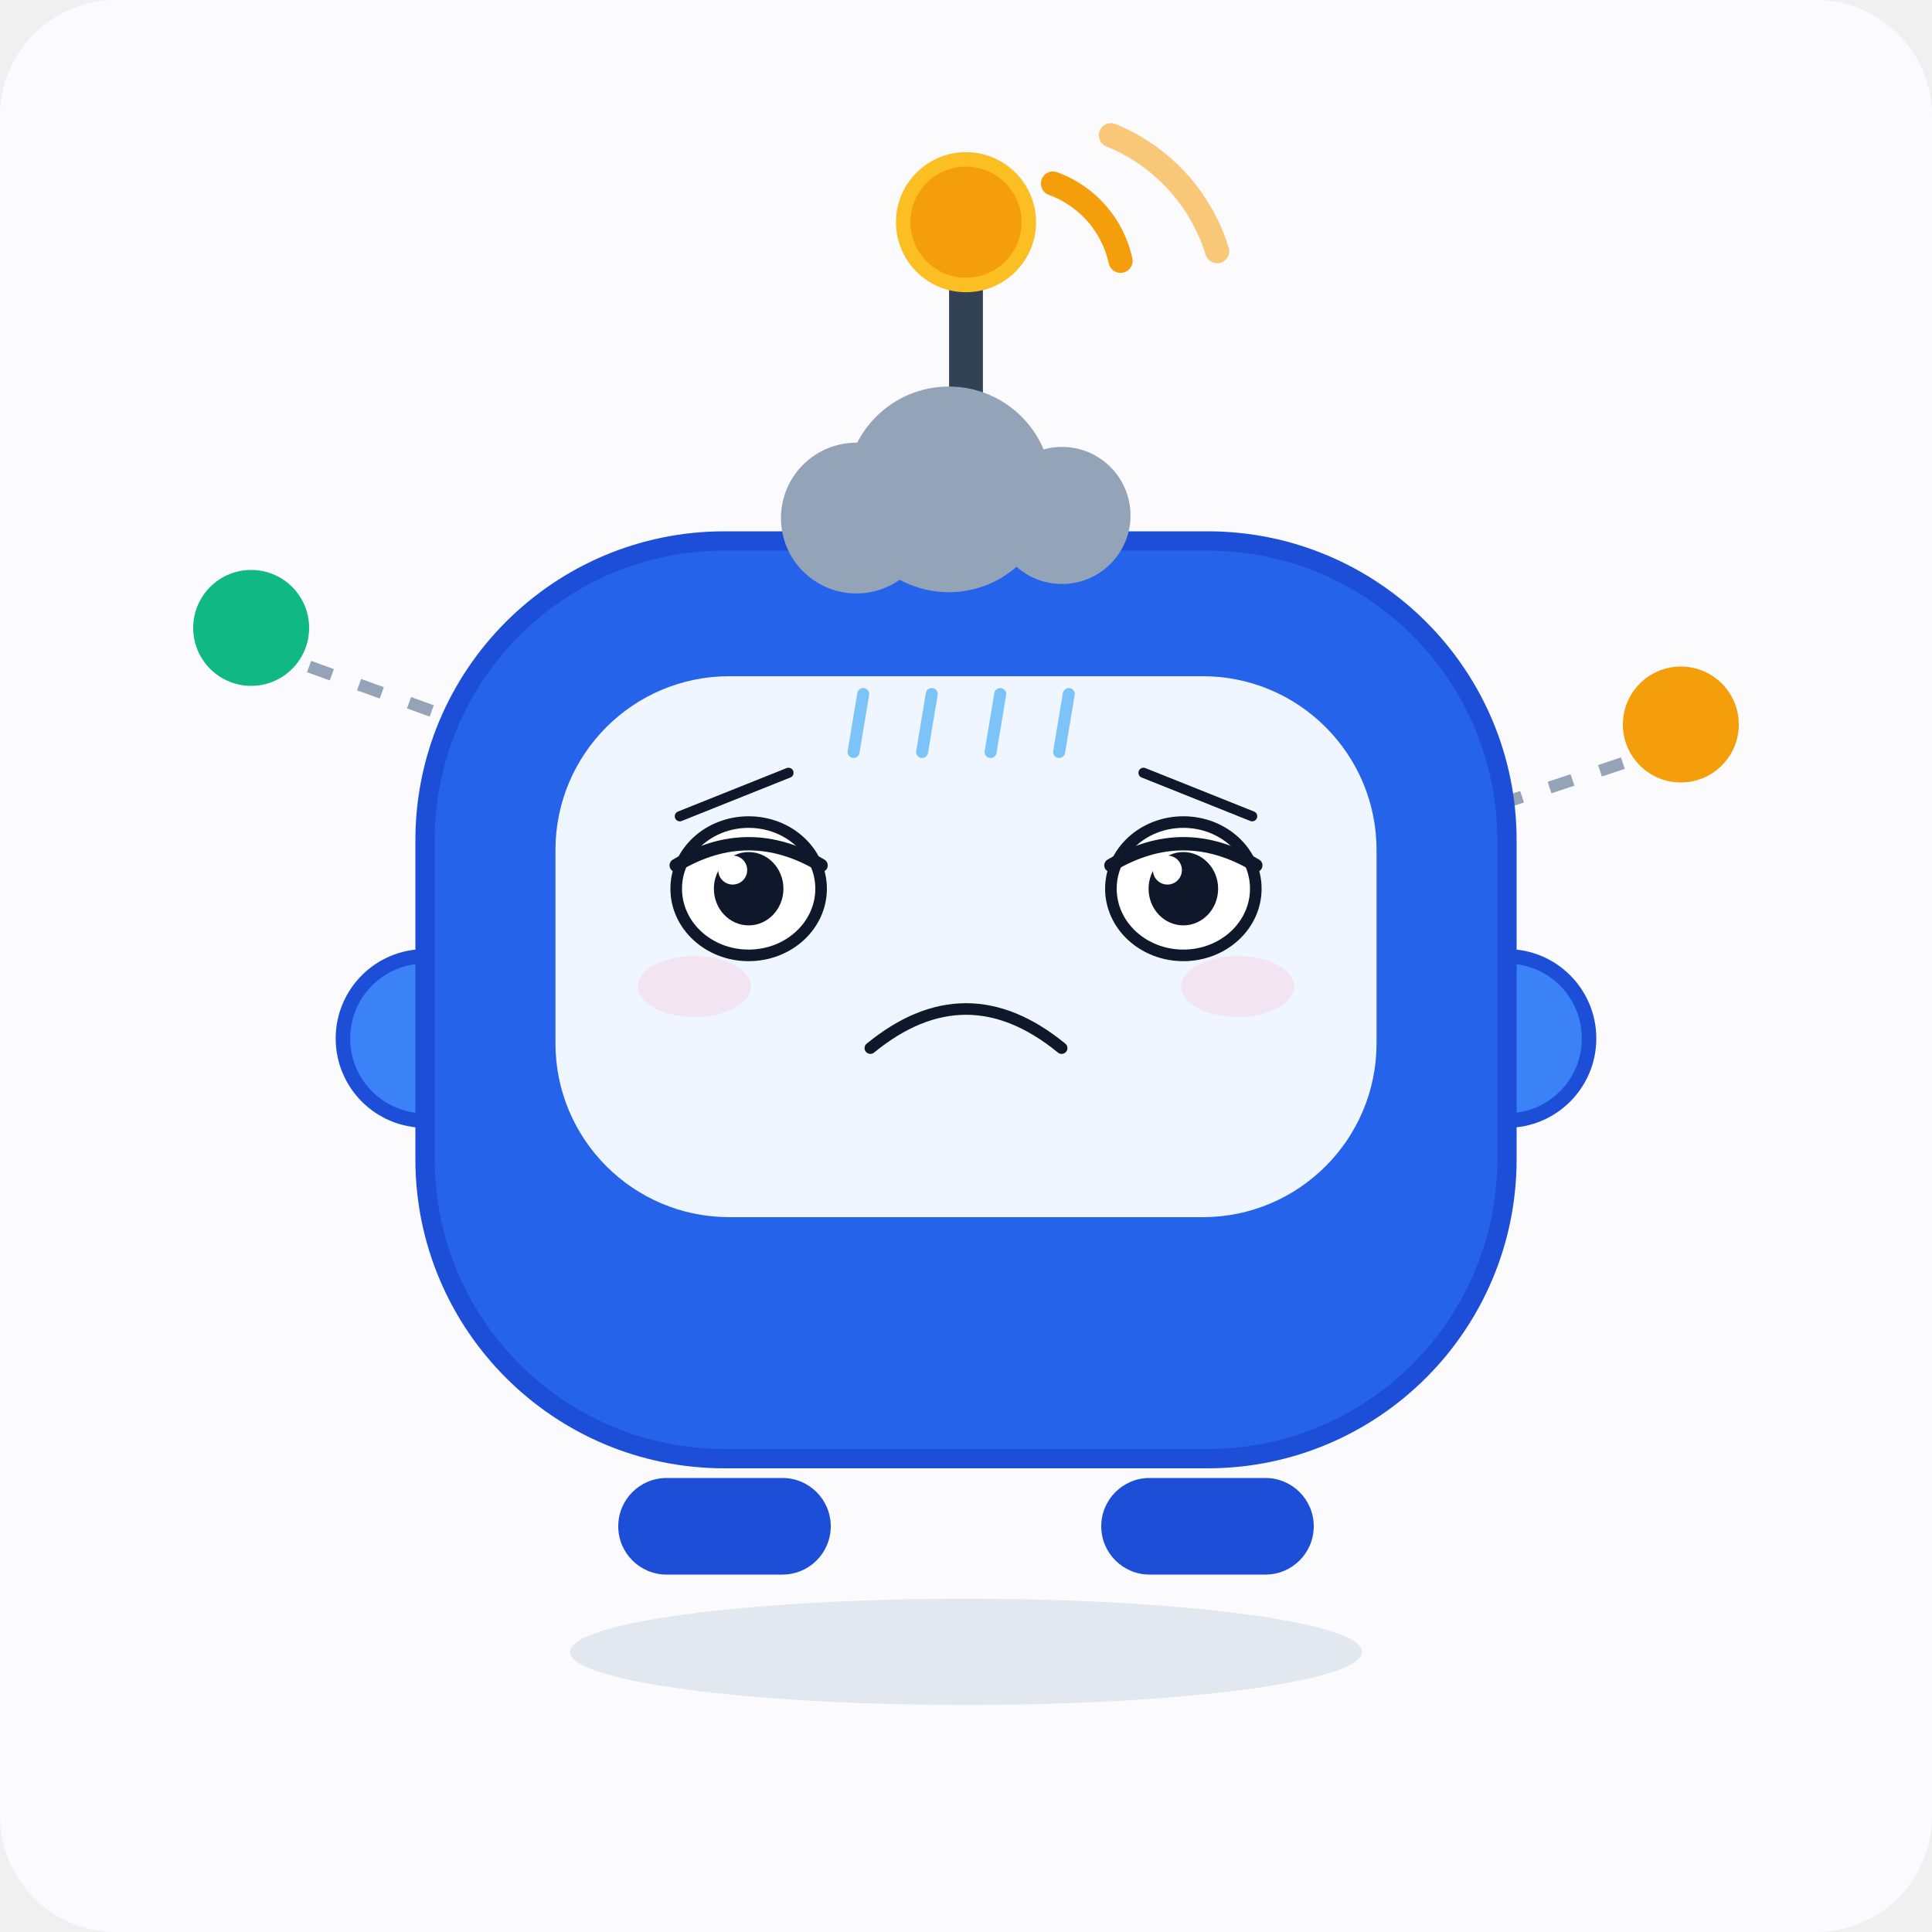
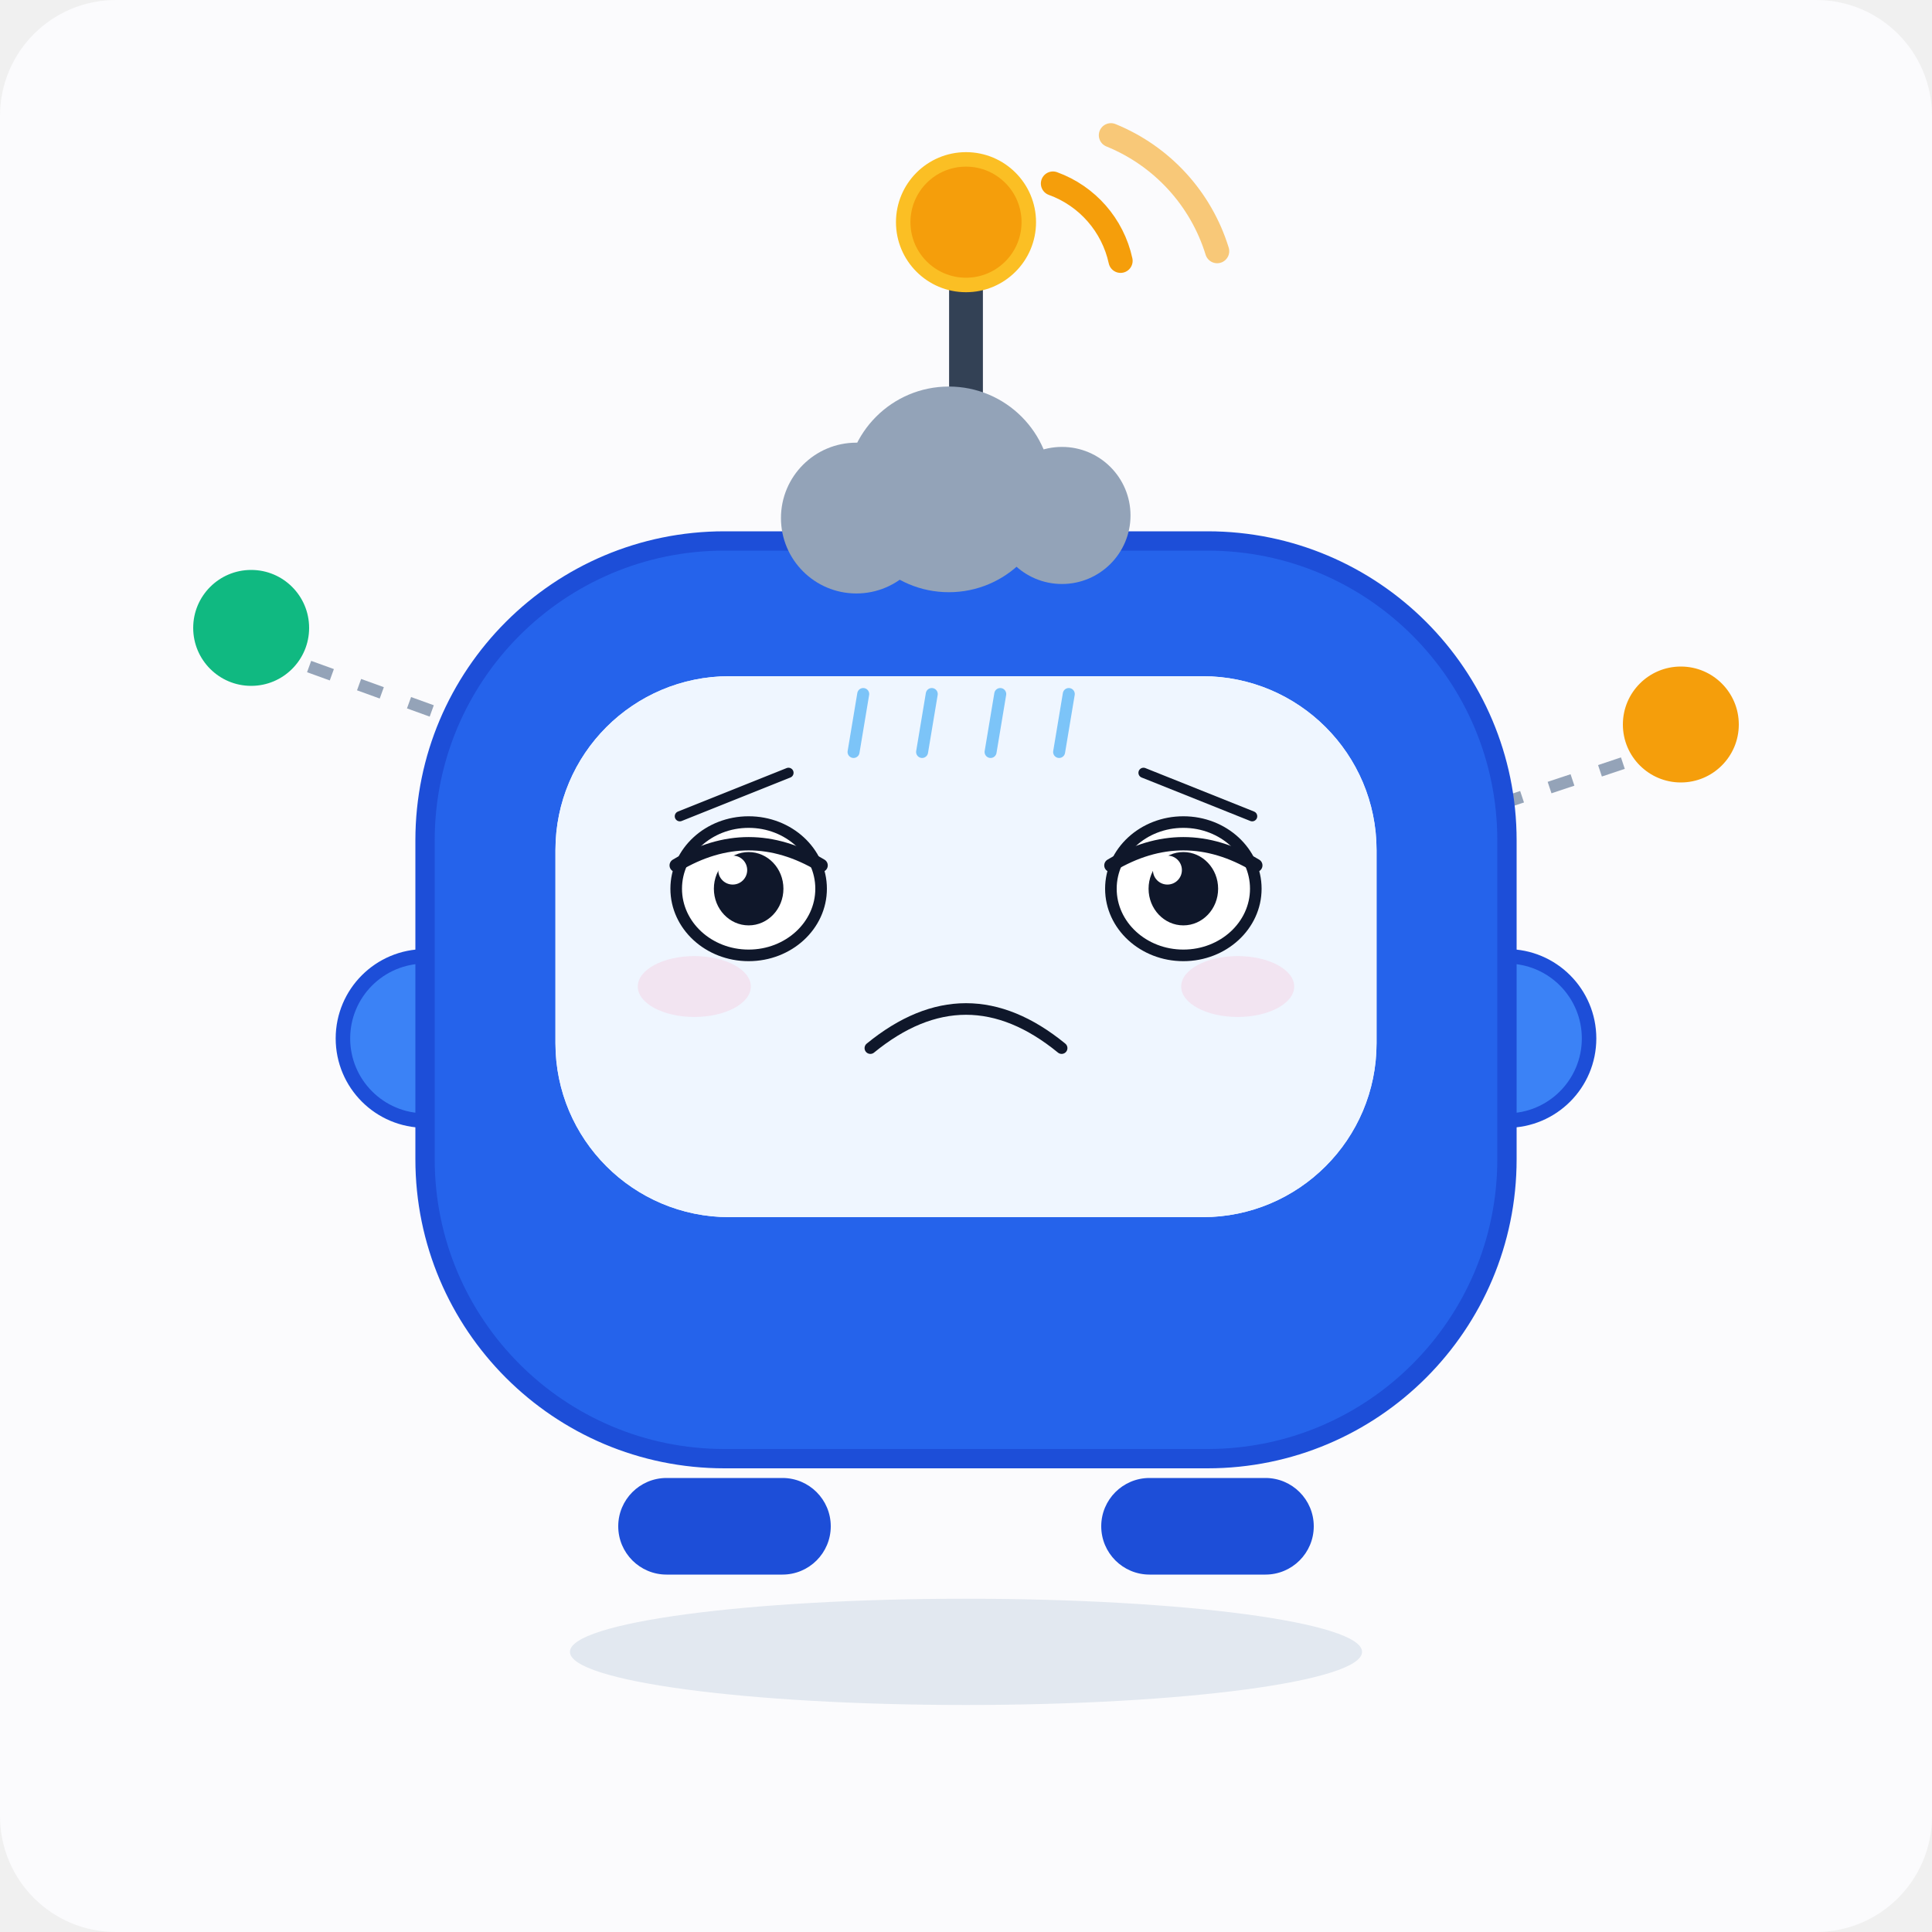
<svg xmlns="http://www.w3.org/2000/svg" viewBox="0 0 400 400" width="400" height="400" role="img" aria-label="IoT Bot · 沮丧 Depressed">
  <style>
.ex-motion { animation: ex-slump 4.2s ease-in-out infinite; transform-box: fill-box; transform-origin: 50% 50%; }
.ex-anim-tear { animation: ex-tear 1.8s ease-in infinite; transform-box: fill-box; transform-origin: center; }
.ex-anim-sweat { animation: ex-tear 1.5s ease-in infinite; transform-box: fill-box; transform-origin: center; }
.ex-anim-heart { animation: ex-heart 2.2s ease-out infinite; transform-box: fill-box; transform-origin: center; }
.ex-anim-spark { animation: ex-spark 1.9s ease-in-out infinite; transform-box: fill-box; transform-origin: center; }
.ex-anim-rain { animation: ex-rain 1.4s linear infinite; transform-box: fill-box; transform-origin: center; }
.ex-anim-confetti { animation: ex-confetti 2.4s linear infinite; transform-box: fill-box; transform-origin: center; }
.ex-anim-pulse { animation: ex-pulse 1.6s ease-in-out infinite; transform-box: fill-box; transform-origin: center; }
.ex-anim-knock { animation: ex-knock 0.55s ease-in-out infinite; transform-box: fill-box; transform-origin: center; }
.ex-anim-knockline { animation: ex-knockline 0.55s ease-out infinite; transform-box: fill-box; transform-origin: center; }
.ex-anim-palm { animation: ex-palm 0.9s ease-in-out infinite; transform-box: fill-box; transform-origin: center; }
.ex-anim-steam { animation: ex-steam 1.8s ease-out infinite; transform-box: fill-box; transform-origin: center; }
.ex-anim-shock { animation: ex-shock 0.5s ease-in-out infinite; transform-box: fill-box; transform-origin: center; }
.ex-anim-please { animation: ex-please 1.4s ease-in-out infinite; transform-box: fill-box; transform-origin: center; }
.ex-anim-drift { animation: ex-drift 4.5s ease-in-out infinite; transform-box: fill-box; transform-origin: center; }
@keyframes ex-slump { 0%,100% { transform: translateY(0); } 50% { transform: translateY(4.8px); } }
@keyframes ex-tear { 0% { transform: translateY(0); opacity: 0; } 18% { opacity: 1; } 100% { transform: translateY(16.5px); opacity: 0; } }
@keyframes ex-heart { 0% { transform: translateY(0) scale(.65); opacity: 0; } 20% { opacity: 1; } 100% { transform: translateY(-27px) scale(1.15); opacity: 0; } }
@keyframes ex-spark { 0%,100% { transform: scale(.6) rotate(0deg); opacity: .3; } 50% { transform: scale(1.15) rotate(25deg); opacity: 1; } }
@keyframes ex-rain { 0% { transform: translateY(0); opacity: 0; } 20% { opacity: 1; } 100% { transform: translateY(18px); opacity: 0; } }
@keyframes ex-confetti { 0% { transform: translateY(-5.25px) rotate(0deg); opacity: 1; } 100% { transform: translateY(24px) rotate(200deg); opacity: 0; } }
@keyframes ex-pulse { 0%,100% { transform: scale(1); opacity: .35; } 50% { transform: scale(1.18); opacity: .7; } }
@keyframes ex-knock { 0%,100% { transform: translateX(6.75px); } 35% { transform: translateX(0); } }
@keyframes ex-knockline { 0%,100% { transform: scaleX(.6); opacity: .35; } 35% { transform: scaleX(1); opacity: 1; } }
@keyframes ex-palm { 0%,100% { transform: translateY(0) rotate(0deg); } 50% { transform: translateY(-1.8px) rotate(-4deg); } }
@keyframes ex-steam { 0% { transform: translateY(0); opacity: .7; } 100% { transform: translateY(-13.5px); opacity: 0; } }
@keyframes ex-shock { 0%,100% { transform: scaleX(.7); opacity: .4; } 50% { transform: scaleX(1.25); opacity: 1; } }
@keyframes ex-please { 0%,100% { transform: translateY(0); } 50% { transform: translateY(-2.7px); } }
@keyframes ex-drift { 0%,100% { transform: translateY(0); } 50% { transform: translateY(-3px); } }
@media (prefers-reduced-motion: reduce) {
  .ex-motion, [class*="ex-anim-"] { animation: none !important; }
}
</style>
  <g class="ex-motion ex-depressed">
    <g class="ex-base">
      <rect width="400" height="400" fill="#fbfbfd" rx="24" />
      <circle cx="52" cy="130" r="14" fill="#10b981" stroke="#fbfbfd" stroke-width="4" />
      <circle cx="348" cy="150" r="14" fill="#f59e0b" stroke="#fbfbfd" stroke-width="4" />
      <line x1="64" y1="138" x2="180" y2="180" stroke="#94a3b8" stroke-width="2.5" stroke-dasharray="5 6" />
      <line x1="336" y1="158" x2="222" y2="196" stroke="#94a3b8" stroke-width="2.5" stroke-dasharray="5 6" />
      <line x1="200" y1="112" x2="200" y2="58" stroke="#334155" stroke-width="7" stroke-linecap="round" />
      <circle cx="200" cy="46" r="13" fill="#f59e0b" stroke="#fbbf24" stroke-width="3" />
      <path d="M 218 38 A 22 22 0 0 1 232 54" fill="none" stroke="#f59e0b" stroke-width="5" stroke-linecap="round" />
      <path d="M 230 28 A 38 38 0 0 1 252 52" fill="none" stroke="#f59e0b" stroke-width="5" stroke-linecap="round" opacity="0.55" />
      <circle cx="88" cy="215" r="17" fill="#3b82f6" stroke="#1d4ed8" stroke-width="3" />
      <circle cx="312" cy="215" r="17" fill="#3b82f6" stroke="#1d4ed8" stroke-width="3" />
      <rect x="88" y="112" width="224" height="190" rx="62" fill="#2563eb" stroke="#1d4ed8" stroke-width="4" />
      <rect x="115" y="140" width="170" height="112" rx="36" fill="#eff6ff" />
+       <circle cx="155" cy="184" r="15" fill="#0f172a" />
+       <circle cx="245" cy="184" r="15" fill="#0f172a" />
+       <circle cx="160" cy="178" r="5" fill="#ffffff" />
+       <circle cx="250" cy="178" r="5" fill="#ffffff" />
+       <path d="M 172 206 Q 200 234 228 206" fill="none" stroke="#0f172a" stroke-width="6" stroke-linecap="round" />
+       <circle cx="200" cy="230" r="4" fill="#10b981" />
+       <circle cx="188" cy="230" r="4" fill="#f59e0b" />
+       <circle cx="212" cy="230" r="4" fill="#f59e0b" />
      <rect x="128" y="306" width="44" height="20" rx="10" fill="#1d4ed8" />
      <rect x="228" y="306" width="44" height="20" rx="10" fill="#1d4ed8" />
      <ellipse cx="200" cy="342" rx="82" ry="11" fill="#e2e8f0" />
    </g>
    <g class="ex-face">
+       <rect x="115" y="140" width="170" height="112" rx="36" fill="#EFF6FF" />
      <path d="M 140.75,169 L 163.25,160" stroke="#0F172A" stroke-width="2.1" stroke-linecap="round" />
      <path d="M 259.25,169 L 236.75,160" stroke="#0F172A" stroke-width="2.1" stroke-linecap="round" />
      <ellipse cx="155" cy="184" rx="15" ry="13.8" fill="#FFFFFF" stroke="#0F172A" stroke-width="2.4" />
      <ellipse cx="155" cy="184" rx="7.2" ry="7.59" fill="#0F172A" />
      <circle cx="151.7" cy="180.14" r="3" fill="#FFFFFF" />
      <path d="M 140,179.17 Q 155,170.2 170,179.17" fill="none" stroke="#0F172A" stroke-width="2.76" stroke-linecap="round" />
      <ellipse cx="245" cy="184" rx="15" ry="13.8" fill="#FFFFFF" stroke="#0F172A" stroke-width="2.4" />
      <ellipse cx="245" cy="184" rx="7.2" ry="7.59" fill="#0F172A" />
      <circle cx="241.7" cy="180.14" r="3" fill="#FFFFFF" />
      <path d="M 230,179.17 Q 245,170.2 260,179.17" fill="none" stroke="#0F172A" stroke-width="2.76" stroke-linecap="round" />
      <path d="M 180.2,217 Q 200,200.8 219.8,217" fill="none" stroke="#0F172A" stroke-width="2.4" stroke-linecap="round" />
      <ellipse cx="143.75" cy="204.25" rx="11.7" ry="6.3" fill="#FF8FB3" opacity="0.18" />
      <ellipse cx="256.25" cy="204.25" rx="11.7" ry="6.3" fill="#FF8FB3" opacity="0.18" />
      <g class="ex-anim-drift">
        <circle cx="177.3" cy="107.26" r="15.61" fill="#93A3B8" />
        <circle cx="196.45" cy="101.32" r="21.29" fill="#93A3B8" />
        <circle cx="219.87" cy="106.72" r="14.19" fill="#93A3B8" />
        <rect x="168.07" y="104.56" width="63.86" height="11.32" rx="5.66" fill="#93A3B8" />
      </g>
      <g transform="translate(178.72 143.69)">
        <path class="ex-anim-rain" style="animation-delay:0.0s" d="M 0 0 L -2 12" stroke="#7CC4F8" stroke-width="2.48" stroke-linecap="round" />
      </g>
      <g transform="translate(192.91 143.69)">
        <path class="ex-anim-rain" style="animation-delay:0.22s" d="M 0 0 L -2 12" stroke="#7CC4F8" stroke-width="2.48" stroke-linecap="round" />
      </g>
      <g transform="translate(207.09 143.69)">
        <path class="ex-anim-rain" style="animation-delay:0.44s" d="M 0 0 L -2 12" stroke="#7CC4F8" stroke-width="2.48" stroke-linecap="round" />
      </g>
      <g transform="translate(221.28 143.69)">
        <path class="ex-anim-rain" style="animation-delay:0.66s" d="M 0 0 L -2 12" stroke="#7CC4F8" stroke-width="2.48" stroke-linecap="round" />
      </g>
    </g>
  </g>
</svg>
